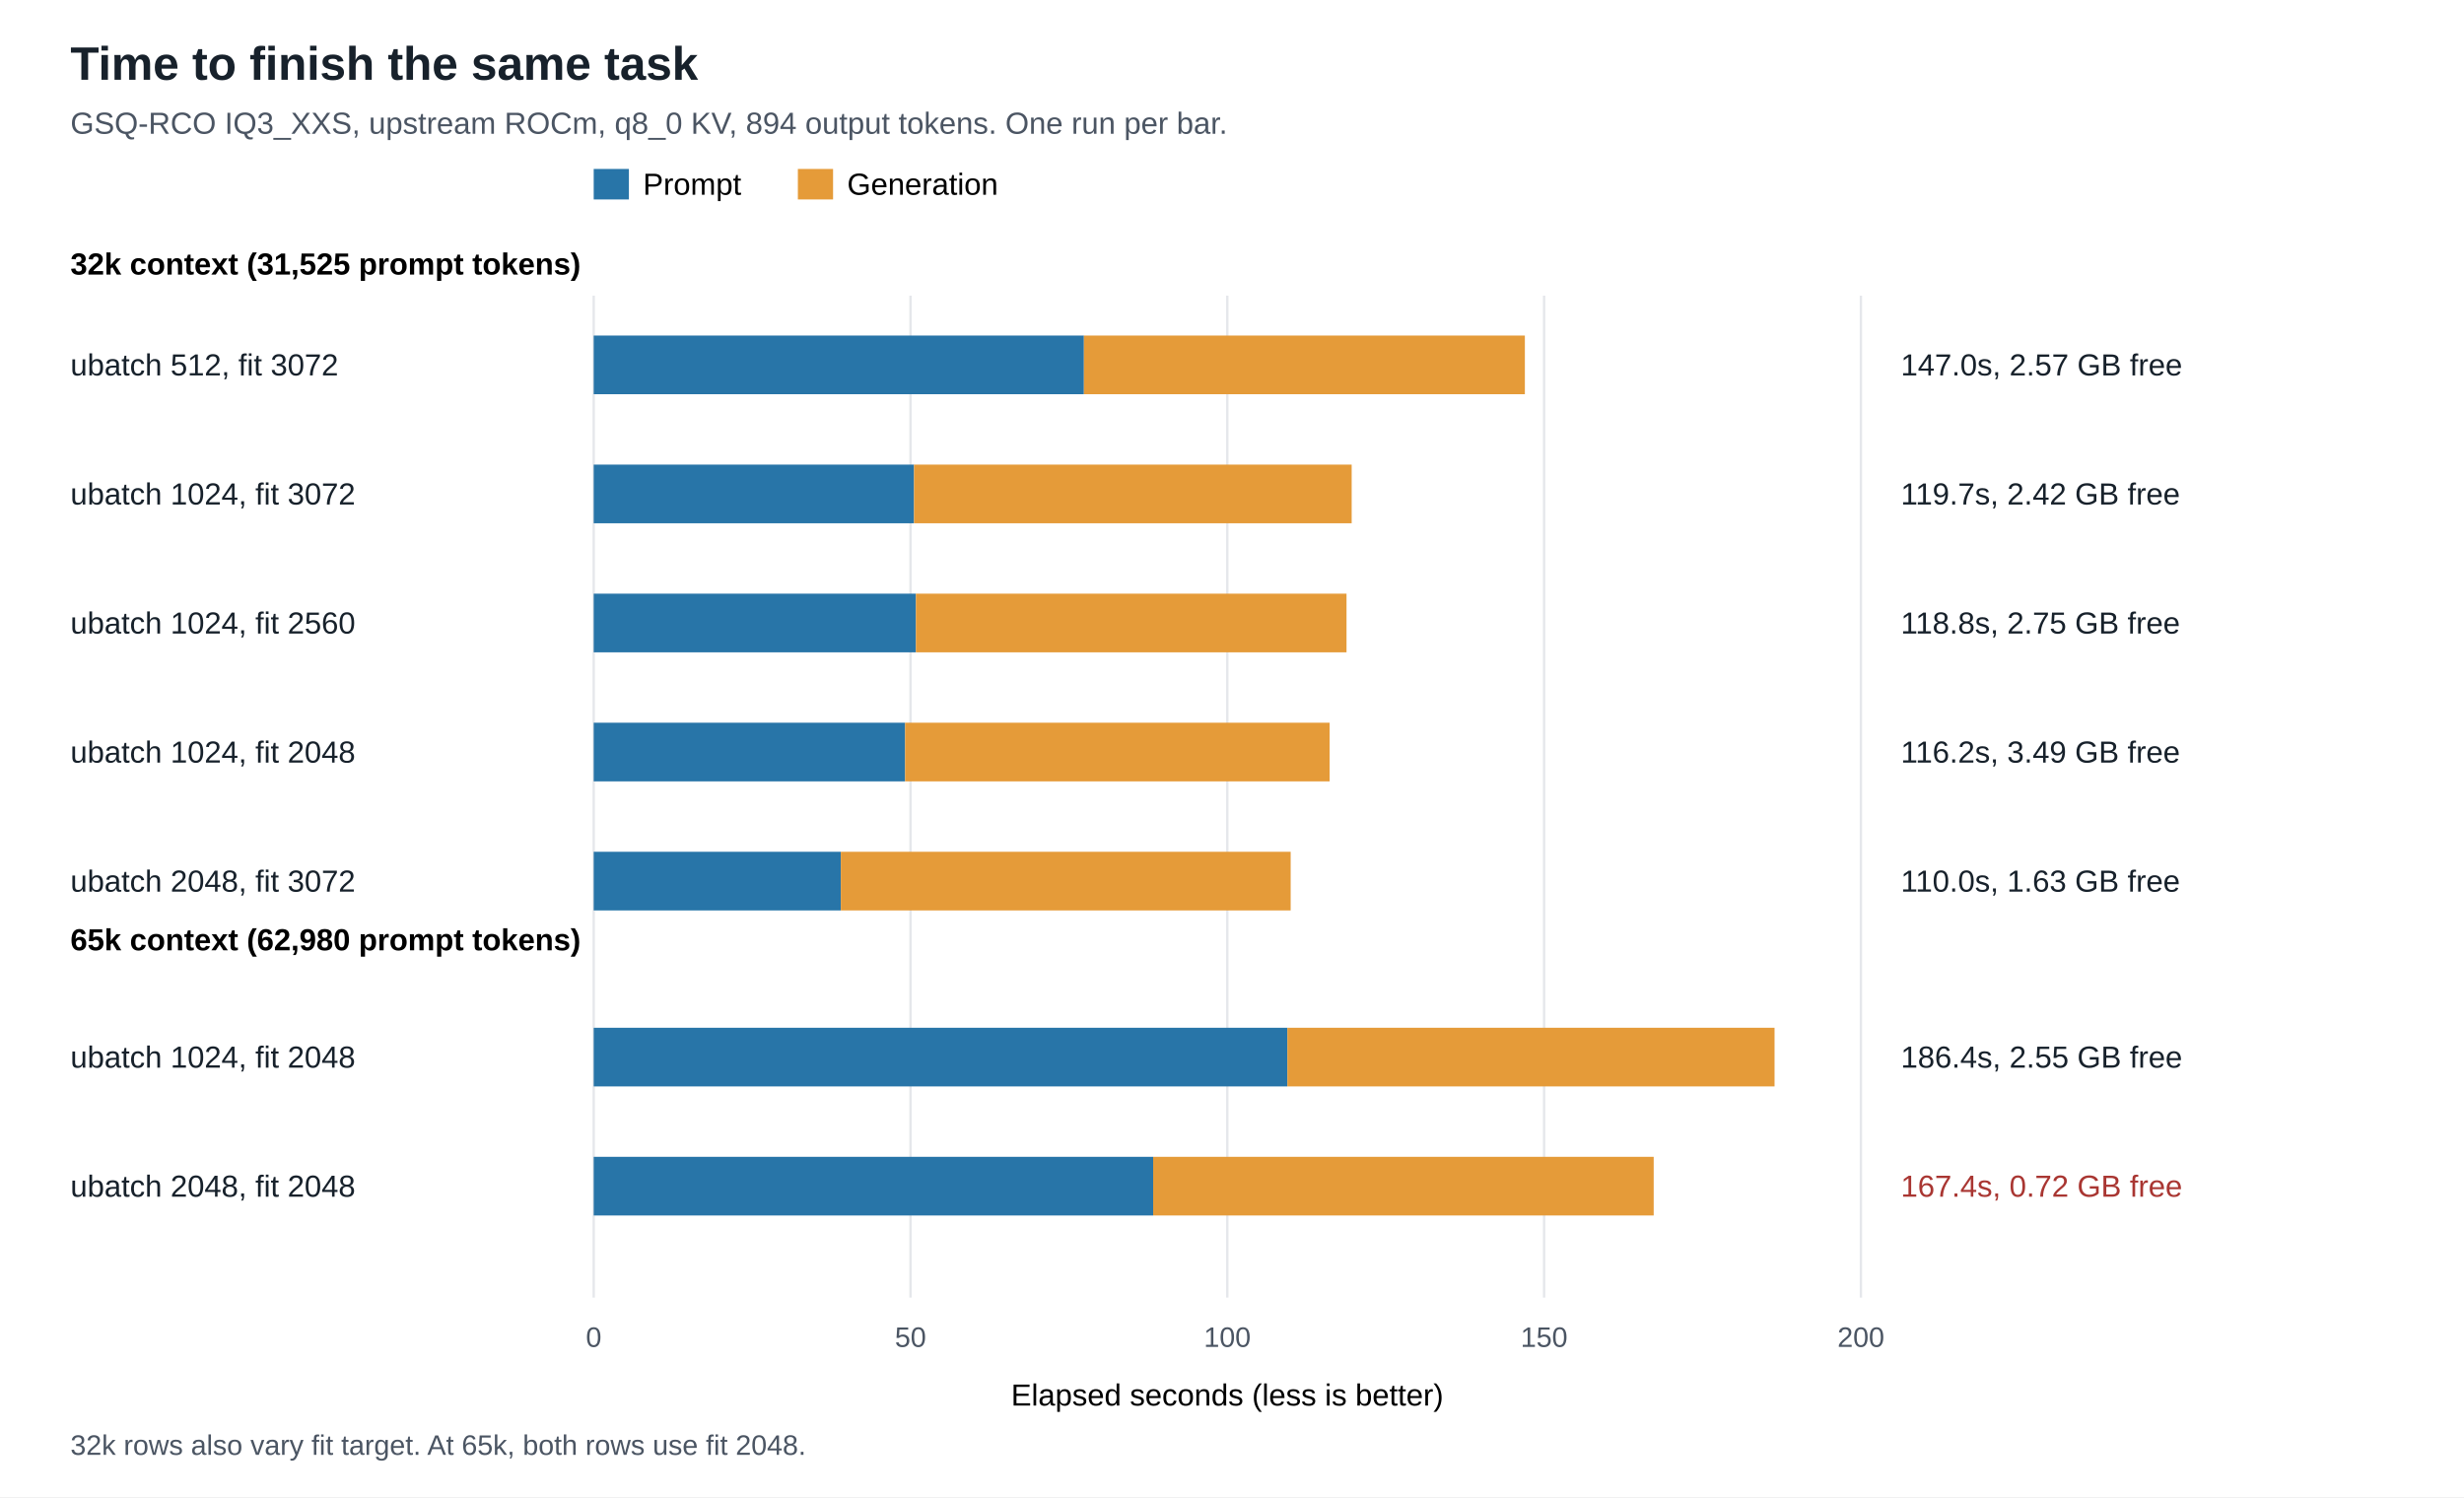
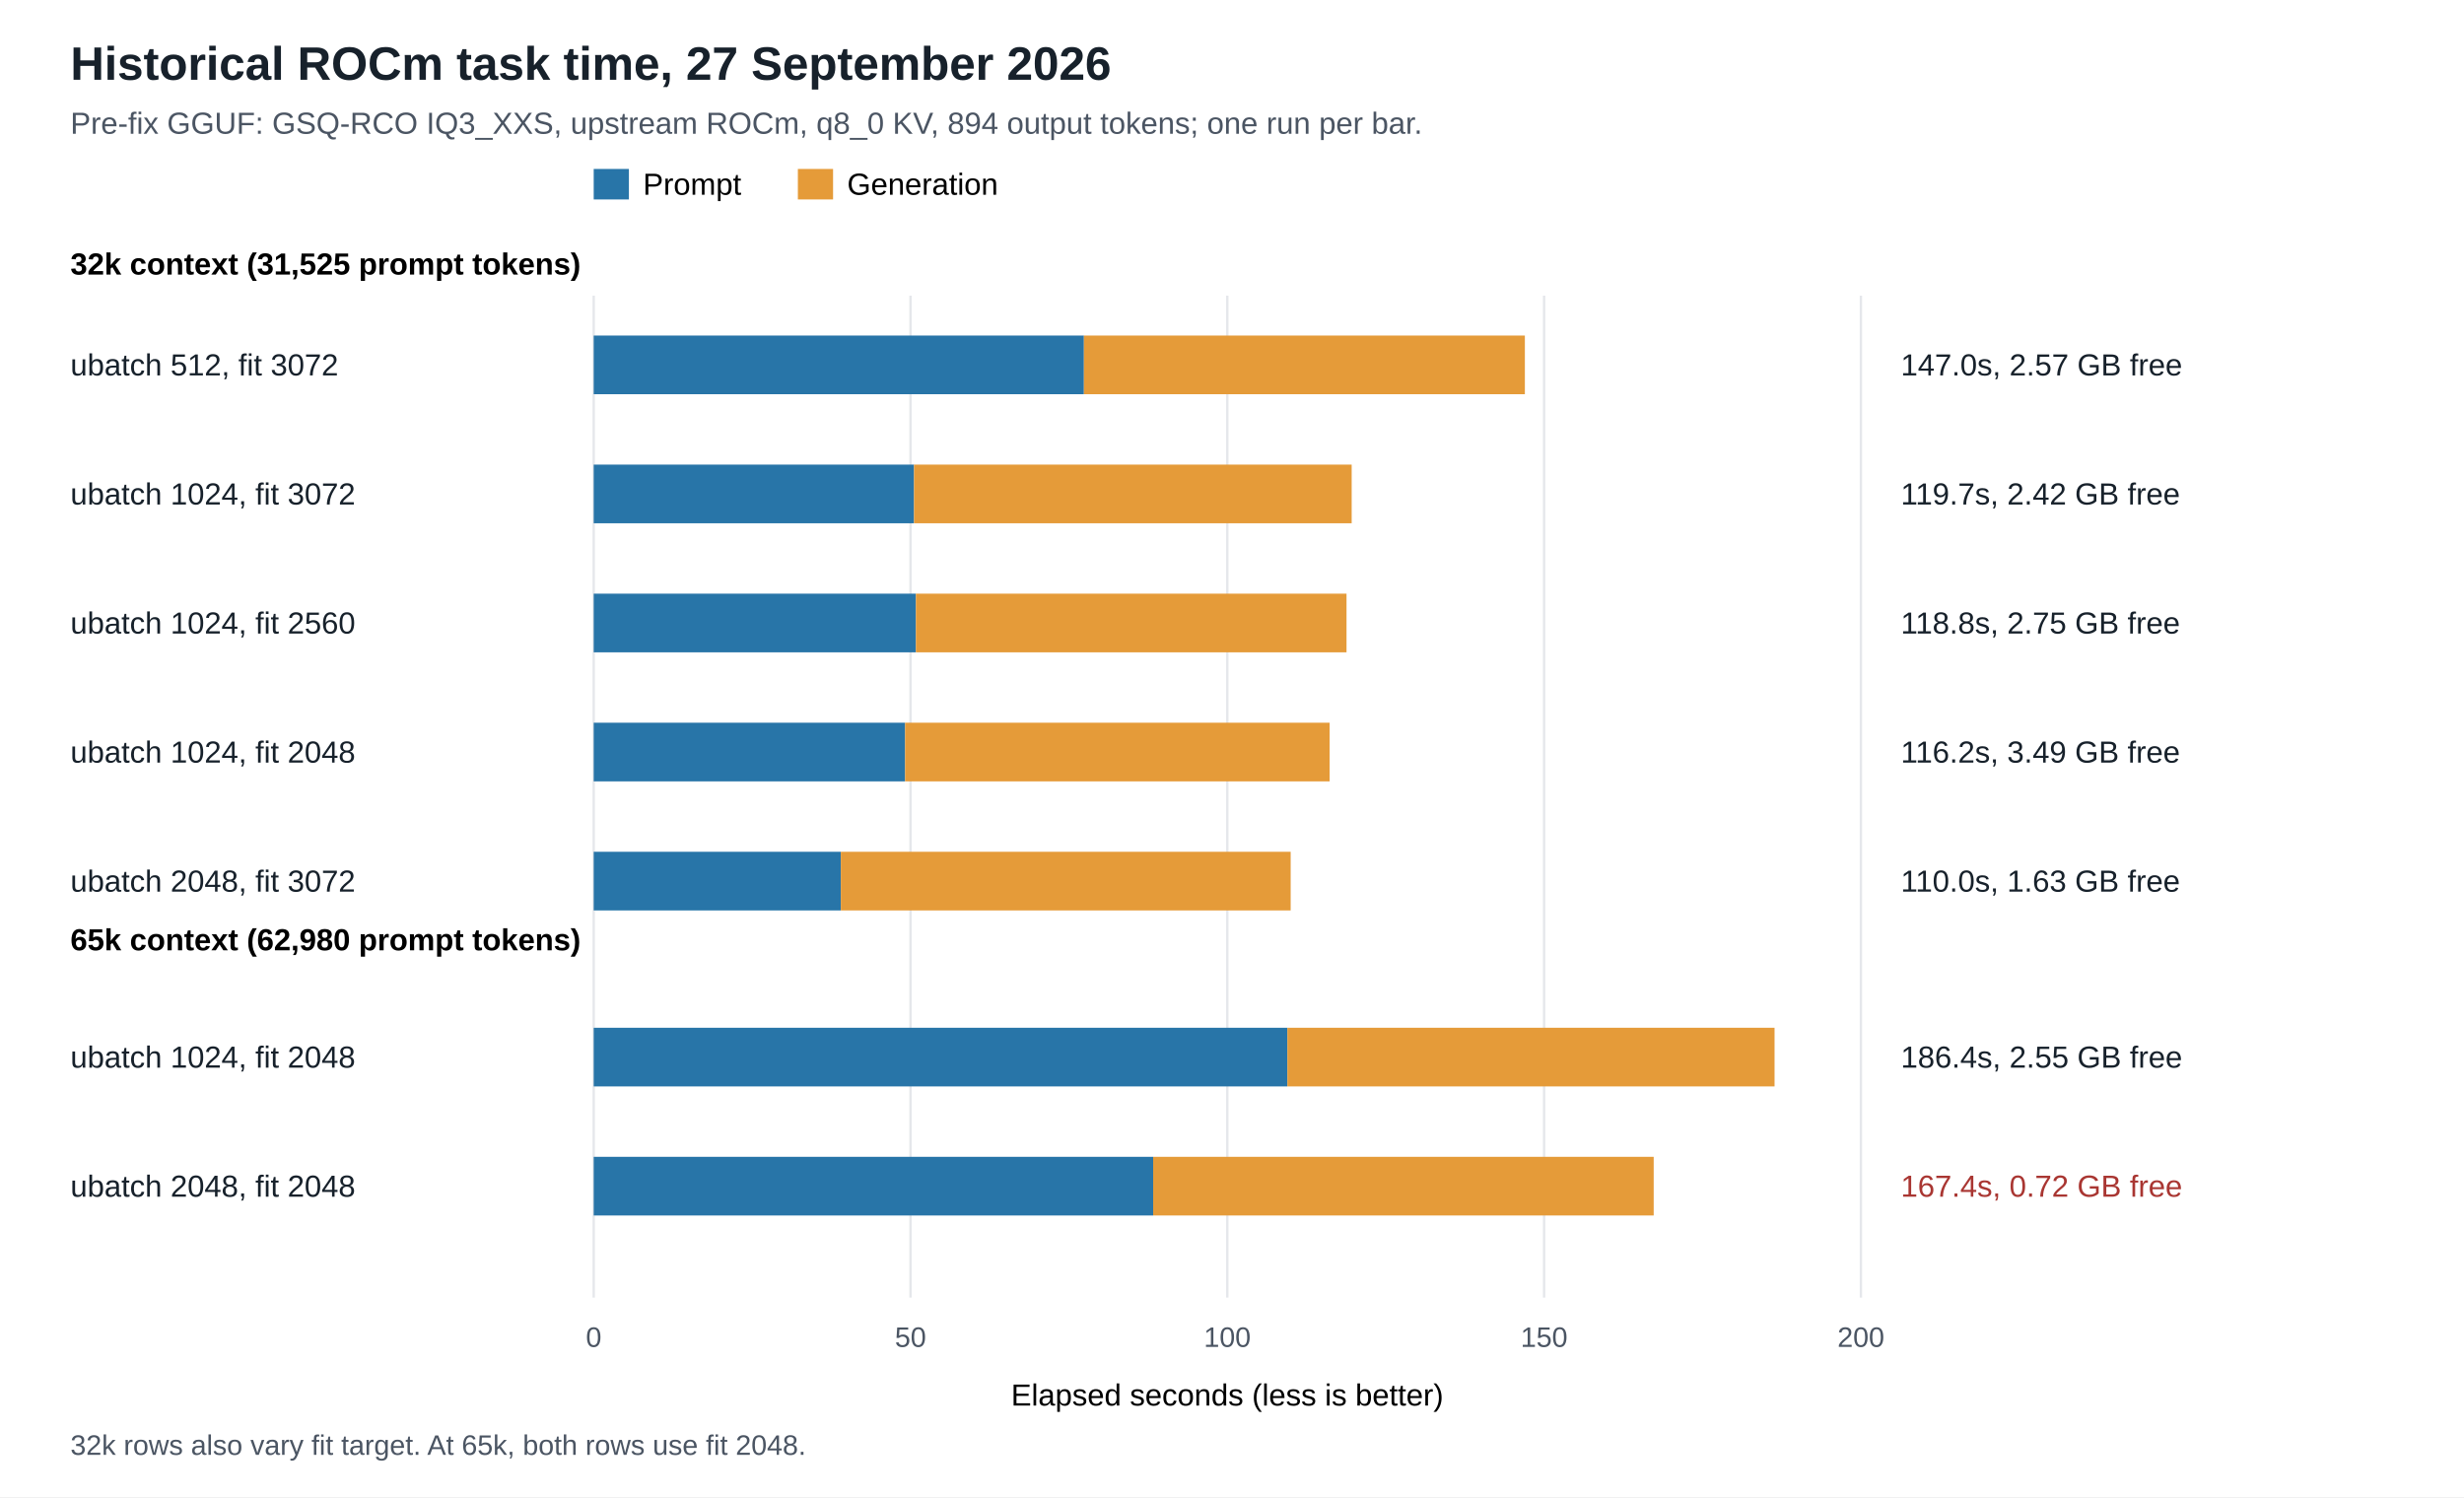
<svg xmlns="http://www.w3.org/2000/svg" viewBox="0 0 1050 638" role="img" aria-labelledby="title desc" font-family="Arial, sans-serif">
  <rect width="1050" height="638" fill="#fff" />
-   <text x="30" y="34" font-size="20" font-weight="bold" fill="#17212b">Time to finish the same task</text>
-   <text x="30" y="57" font-size="13" fill="#4b5563">GSQ-RCO IQ3_XXS, upstream ROCm, q8_0 KV, 894 output tokens. One run per bar.</text>
+   <text x="30" y="34" font-size="20" font-weight="bold" fill="#17212b">Historical ROCm task time, 27 September 2026</text>
+   <text x="30" y="57" font-size="13" fill="#4b5563">Pre-fix GGUF: GSQ-RCO IQ3_XXS, upstream ROCm, q8_0 KV, 894 output tokens; one run per bar.</text>
  <rect x="253" y="72" width="15" height="13" fill="#2875a8" />
  <text x="274" y="83" font-size="13">Prompt</text>
  <rect x="340" y="72" width="15" height="13" fill="#e59b39" />
  <text x="361" y="83" font-size="13">Generation</text>
  <text x="30" y="117" font-size="13" font-weight="bold">32k context (31,525 prompt tokens)</text>
  <text x="30" y="405" font-size="13" font-weight="bold">65k context (62,980 prompt tokens)</text>
  <line x1="253.0" y1="126" x2="253.0" y2="553" stroke="#e5e7eb" />
  <text x="253.0" y="574" text-anchor="middle" font-size="12" fill="#4b5563">0</text>
  <line x1="388.0" y1="126" x2="388.0" y2="553" stroke="#e5e7eb" />
  <text x="388.0" y="574" text-anchor="middle" font-size="12" fill="#4b5563">50</text>
  <line x1="523.0" y1="126" x2="523.0" y2="553" stroke="#e5e7eb" />
  <text x="523.0" y="574" text-anchor="middle" font-size="12" fill="#4b5563">100</text>
  <line x1="658.0" y1="126" x2="658.0" y2="553" stroke="#e5e7eb" />
  <text x="658.0" y="574" text-anchor="middle" font-size="12" fill="#4b5563">150</text>
  <line x1="793.0" y1="126" x2="793.0" y2="553" stroke="#e5e7eb" />
  <text x="793.0" y="574" text-anchor="middle" font-size="12" fill="#4b5563">200</text>
  <text x="523" y="599" text-anchor="middle" font-size="13">Elapsed seconds (less is better)</text>
  <text x="30" y="160" font-size="13" fill="#17212b">ubatch 512, fit 3072</text>
  <rect x="253" y="143" width="208.9" height="25" fill="#2875a8" />
  <rect x="461.9" y="143" width="187.9" height="25" fill="#e59b39" />
  <text x="810" y="160" font-size="13" fill="#17212b">147.0s, 2.57 GB free</text>
  <text x="30" y="215" font-size="13" fill="#17212b">ubatch 1024, fit 3072</text>
  <rect x="253" y="198" width="136.5" height="25" fill="#2875a8" />
  <rect x="389.5" y="198" width="186.5" height="25" fill="#e59b39" />
  <text x="810" y="215" font-size="13" fill="#17212b">119.7s, 2.42 GB free</text>
  <text x="30" y="270" font-size="13" fill="#17212b">ubatch 1024, fit 2560</text>
  <rect x="253" y="253" width="137.3" height="25" fill="#2875a8" />
  <rect x="390.3" y="253" width="183.5" height="25" fill="#e59b39" />
  <text x="810" y="270" font-size="13" fill="#17212b">118.8s, 2.75 GB free</text>
  <text x="30" y="325" font-size="13" fill="#17212b">ubatch 1024, fit 2048</text>
  <rect x="253" y="308" width="132.7" height="25" fill="#2875a8" />
  <rect x="385.7" y="308" width="180.9" height="25" fill="#e59b39" />
  <text x="810" y="325" font-size="13" fill="#17212b">116.2s, 3.49 GB free</text>
  <text x="30" y="380" font-size="13" fill="#17212b">ubatch 2048, fit 3072</text>
  <rect x="253" y="363" width="105.3" height="25" fill="#2875a8" />
  <rect x="358.3" y="363" width="191.7" height="25" fill="#e59b39" />
  <text x="810" y="380" font-size="13" fill="#17212b">110.0s, 1.63 GB free</text>
  <text x="30" y="455" font-size="13" fill="#17212b">ubatch 1024, fit 2048</text>
  <rect x="253" y="438" width="295.6" height="25" fill="#2875a8" />
  <rect x="548.6" y="438" width="207.6" height="25" fill="#e59b39" />
  <text x="810" y="455" font-size="13" fill="#17212b">186.4s, 2.55 GB free</text>
  <text x="30" y="510" font-size="13" fill="#17212b">ubatch 2048, fit 2048</text>
  <rect x="253" y="493" width="238.4" height="25" fill="#2875a8" />
  <rect x="491.4" y="493" width="213.3" height="25" fill="#e59b39" />
  <text x="810" y="510" font-size="13" fill="#a93632">167.4s, 0.72 GB free</text>
  <text x="30" y="620" font-size="12" fill="#4b5563">32k rows also vary fit target. At 65k, both rows use fit 2048.</text>
</svg>
